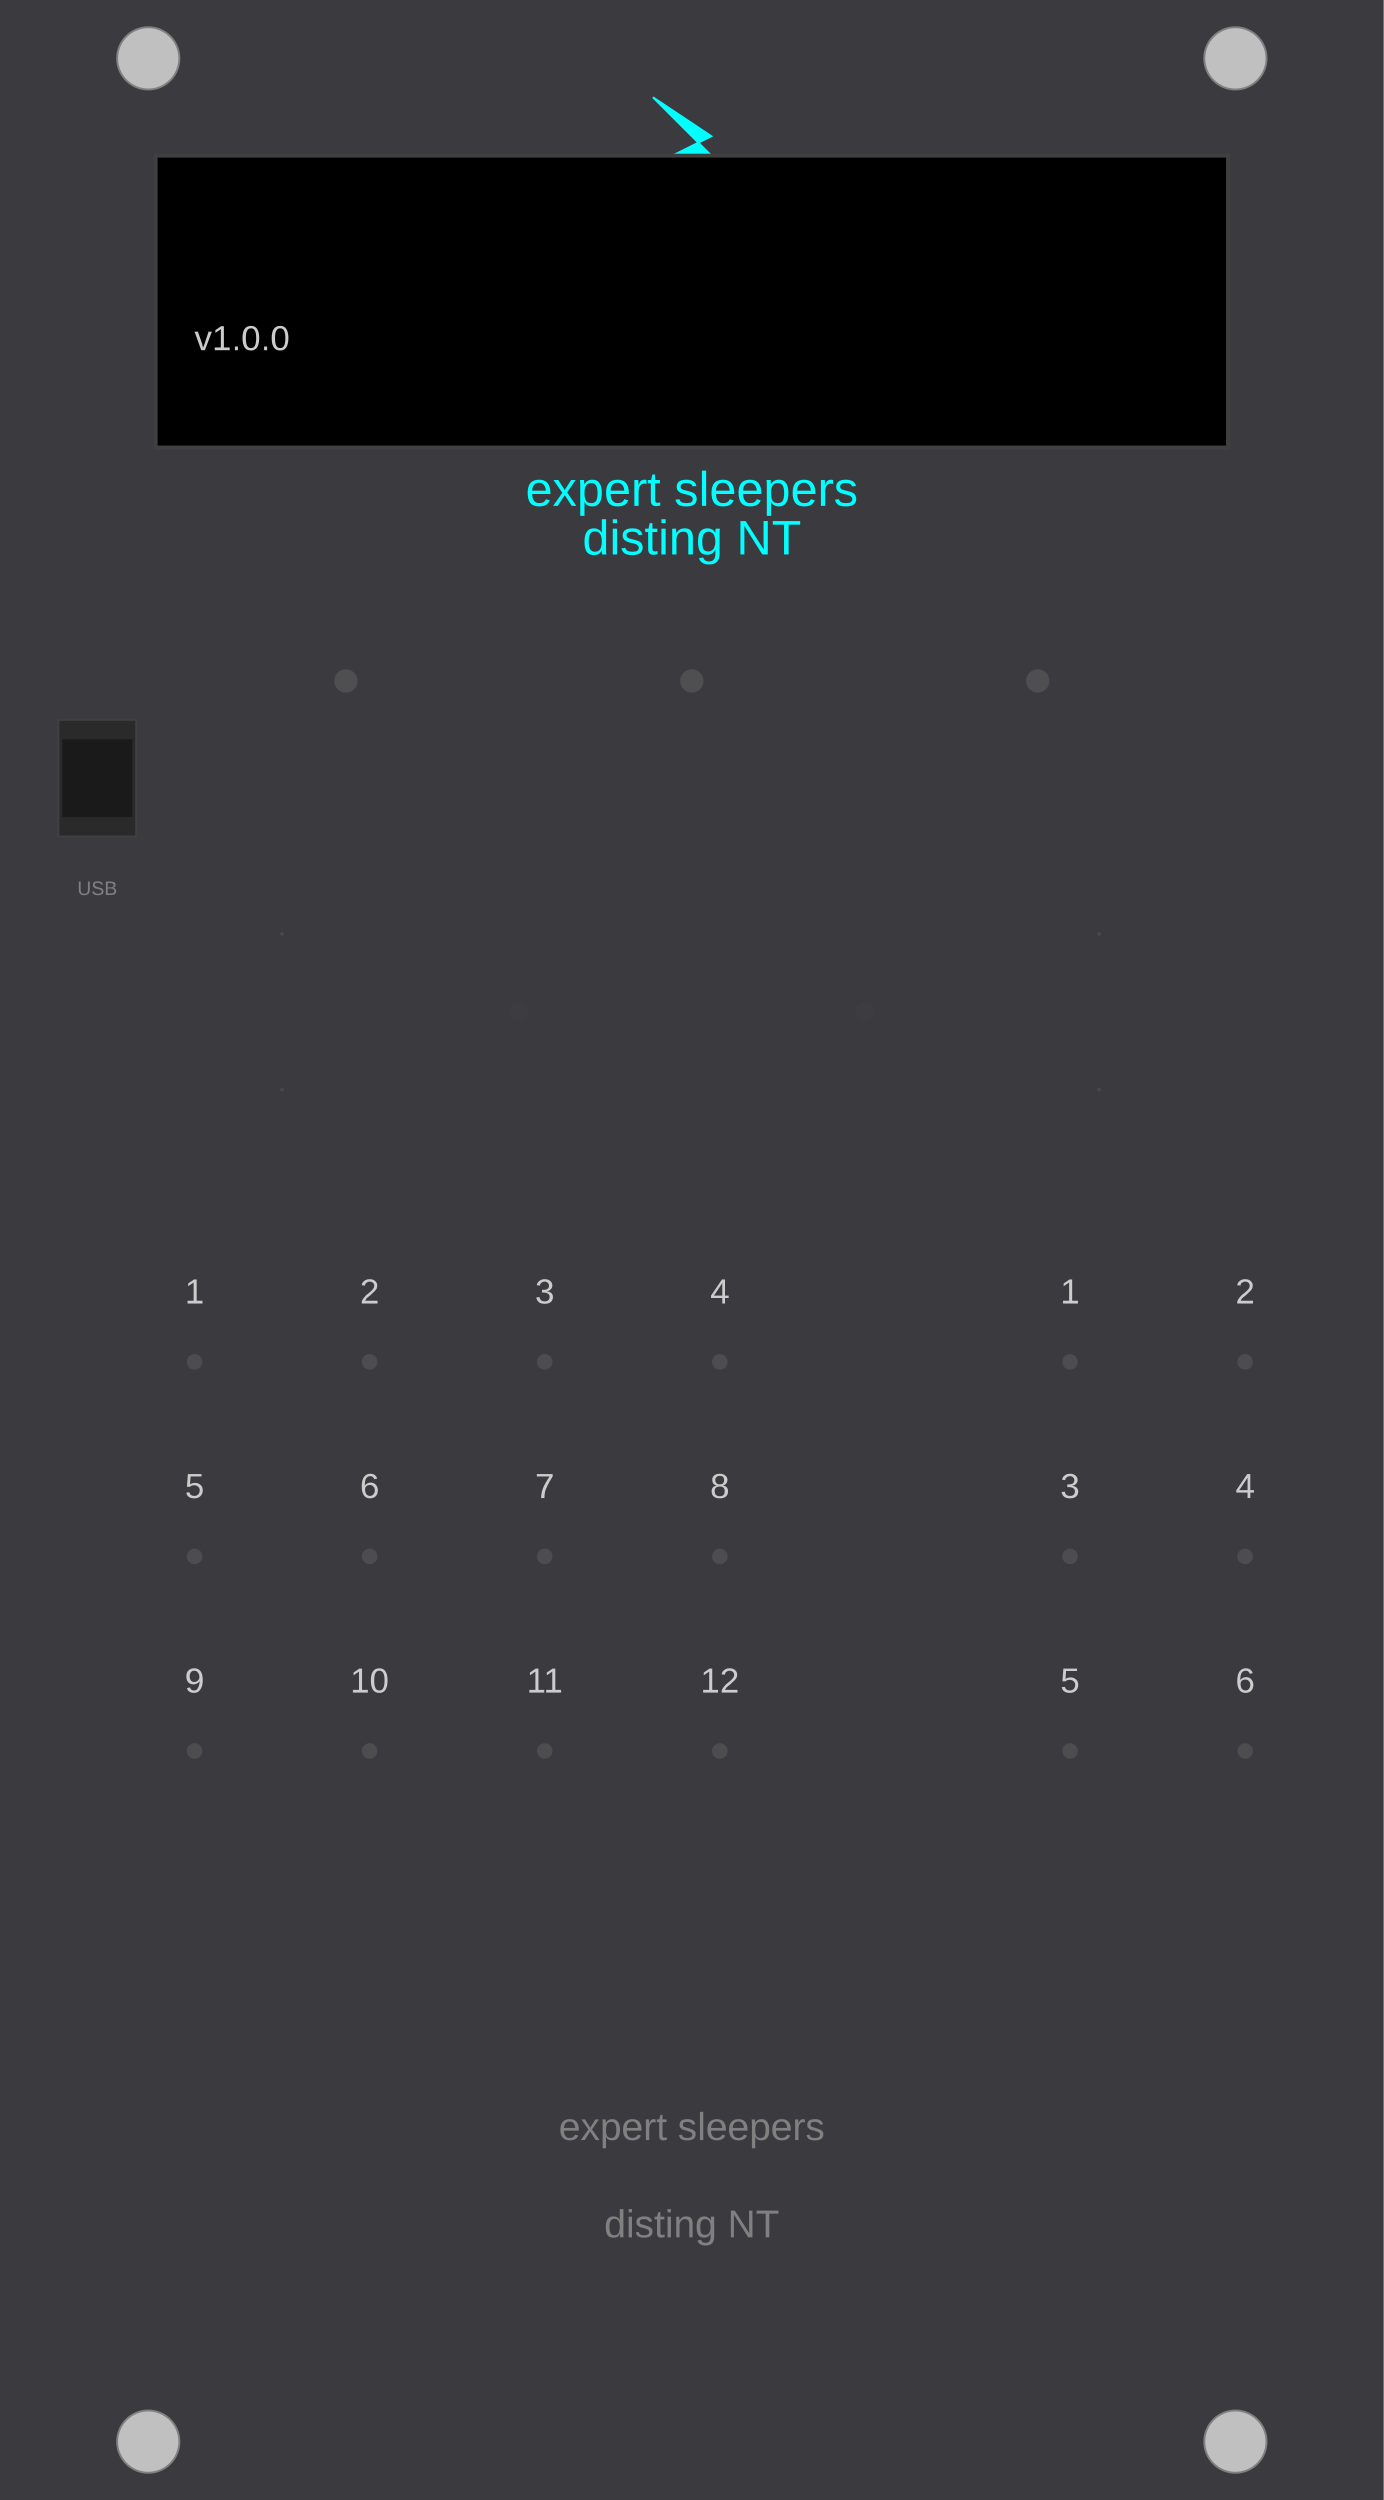
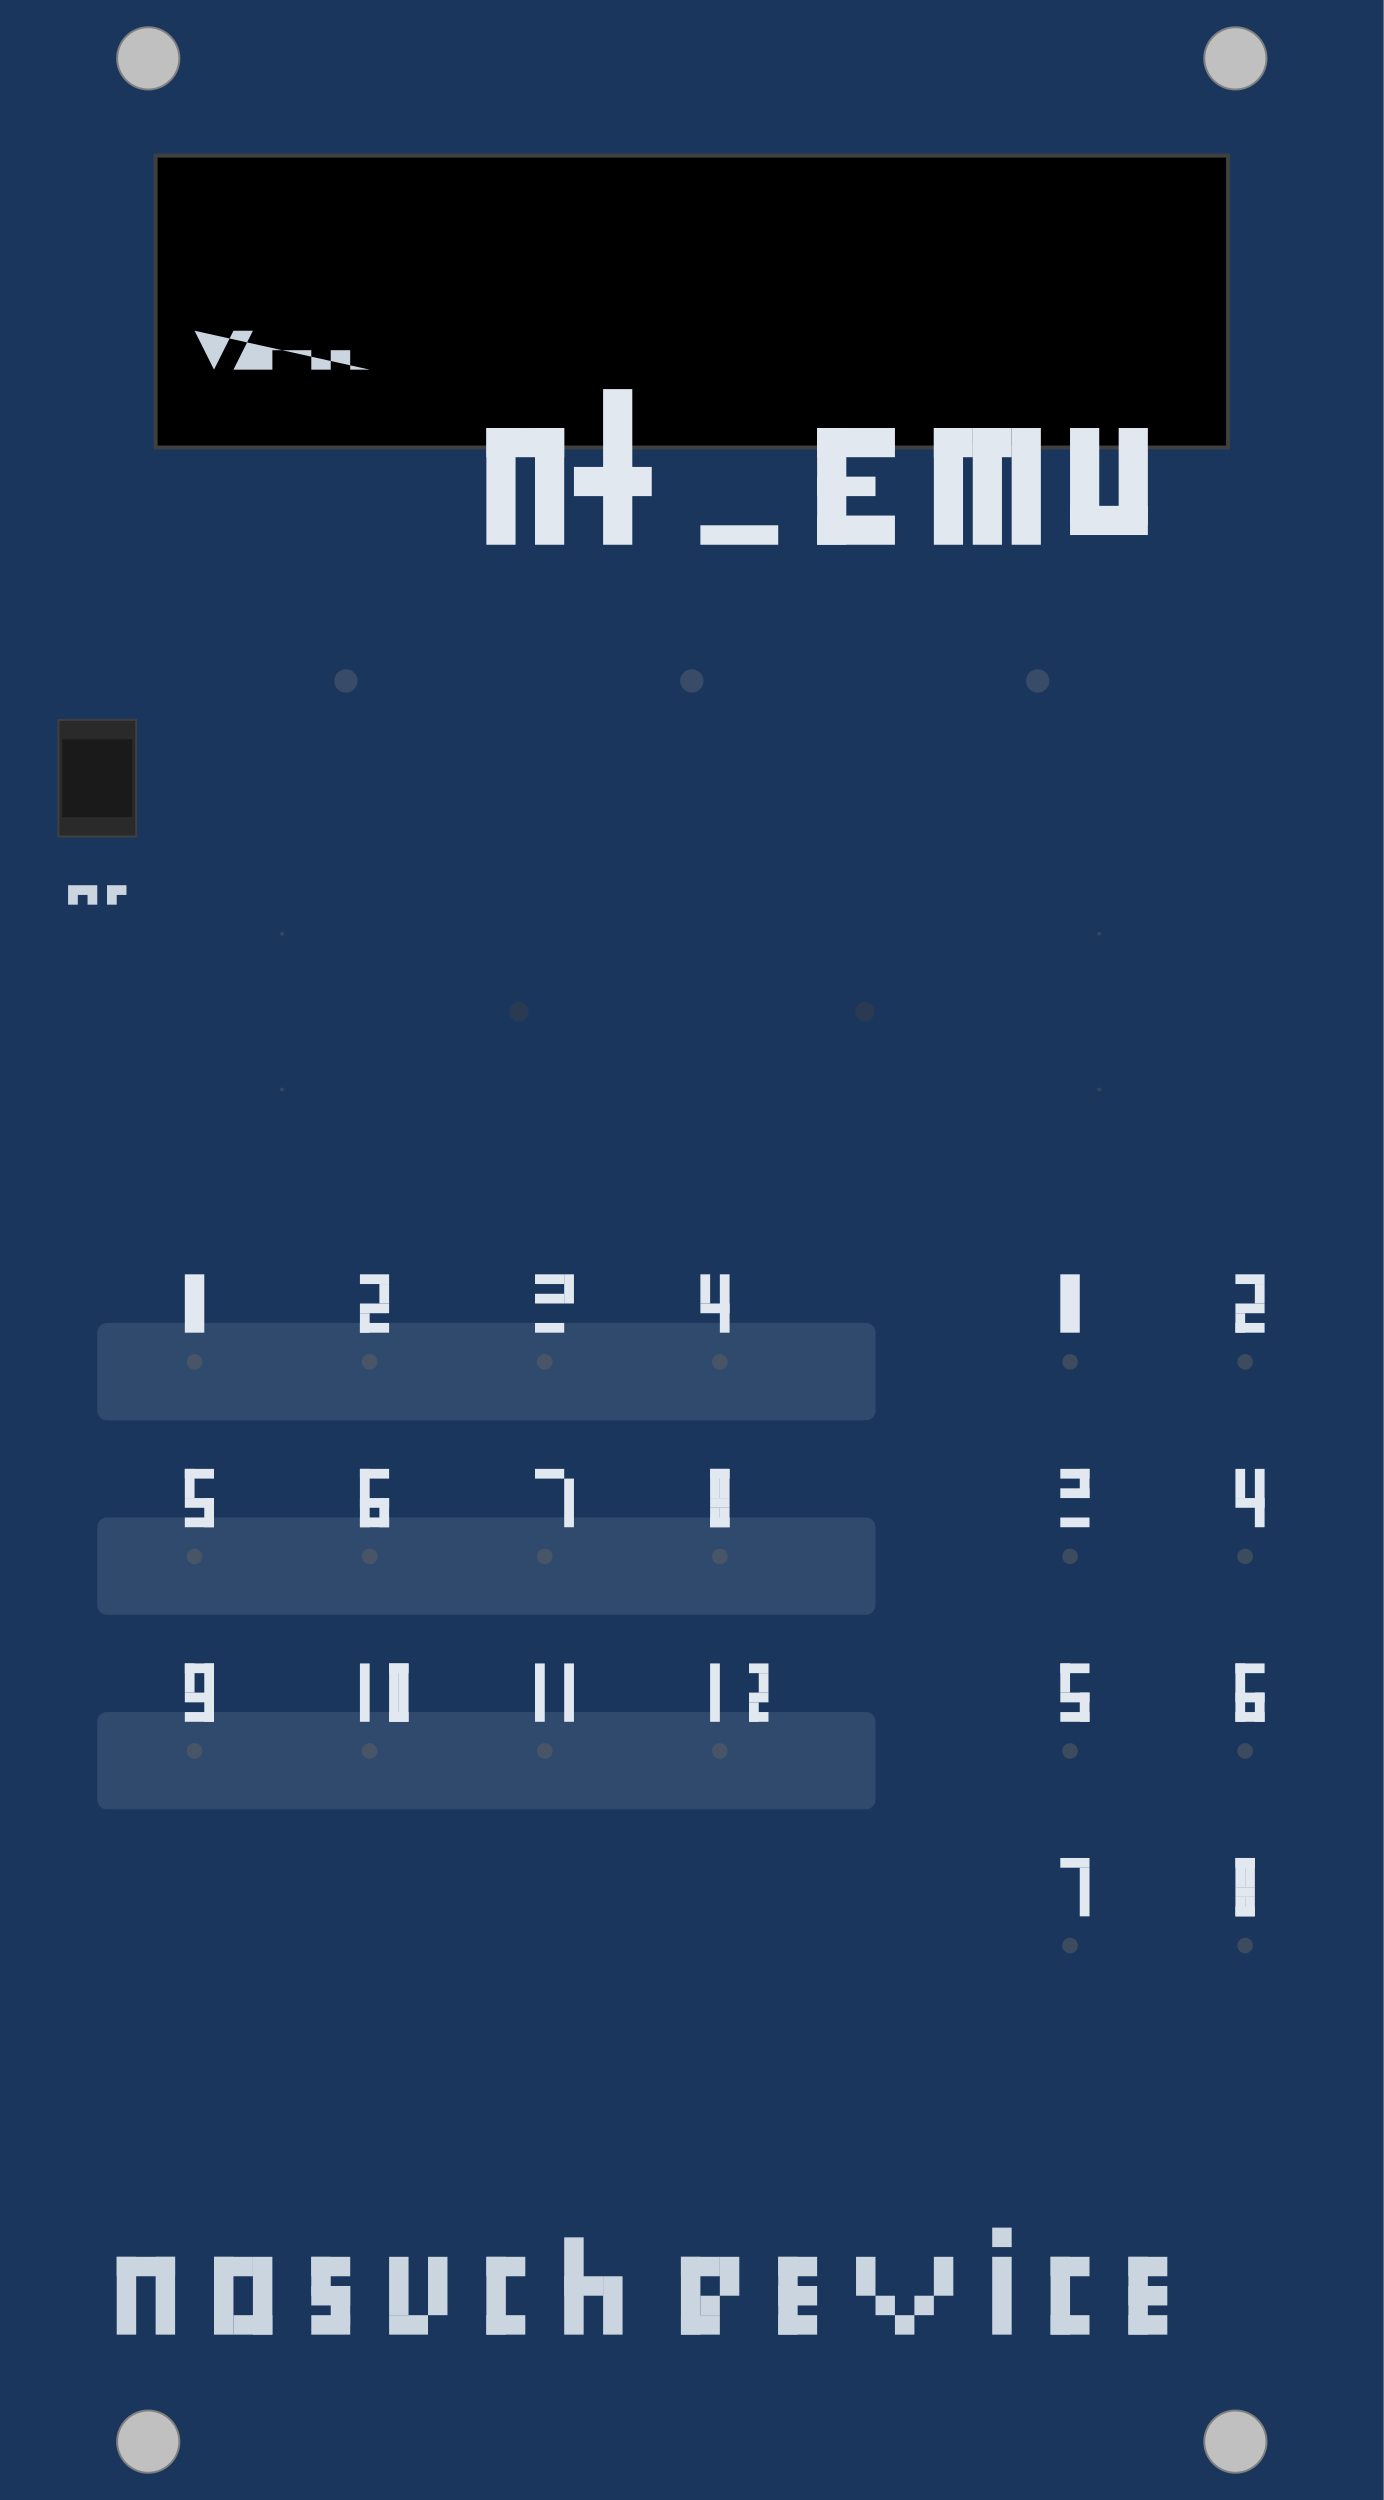
<svg xmlns="http://www.w3.org/2000/svg" width="71.12mm" height="128.5mm" viewBox="0 0 71.12 128.5" version="1.1">
-   <rect style="fill:#3A3A3F;stroke-width:0.265" width="71.12" height="128.5" x="0" y="0" />
+   <rect style="fill:#1A365D;stroke-width:0.265" width="71.12" height="128.5" x="0" y="0" />
  <circle cx="7.62" cy="3.0" r="1.6" fill="#C0C0C0" stroke="#808080" stroke-width="0.1" />
  <circle cx="63.5" cy="3.0" r="1.6" fill="#C0C0C0" stroke="#808080" stroke-width="0.1" />
  <circle cx="7.62" cy="125.5" r="1.6" fill="#C0C0C0" stroke="#808080" stroke-width="0.1" />
  <circle cx="63.5" cy="125.5" r="1.6" fill="#C0C0C0" stroke="#808080" stroke-width="0.1" />
-   <g transform="translate(35.56, 8.0)">
-     <path d="M-2,-3 L1,-1 L-1,0 L2,3 L-1,1 L1,0 Z" fill="#00FFFF" stroke="#00FFFF" stroke-width="0.1" />
-   </g>
  <rect x="8.0" y="8.0" width="55.12" height="15.0" fill="#000000" stroke="#404040" stroke-width="0.2" />
-   <text x="35.56" y="26.0" text-anchor="middle" font-family="Arial, sans-serif" font-size="2.5" fill="#00FFFF">expert sleepers</text>
-   <text x="35.56" y="28.5" text-anchor="middle" font-family="Arial, sans-serif" font-size="2.5" fill="#00FFFF">disting NT</text>
-   <text x="10.0" y="18.0" font-family="Arial, sans-serif" font-size="1.8" fill="#CCCCCC">v1.0.0</text>
+   <g fill="#E2E8F0">
+     <rect x="25" y="22" width="1.5" height="6" />
+     <rect x="25" y="22" width="4" height="1.5" />
+     <rect x="27.5" y="22" width="1.5" height="6" />
+     <rect x="31" y="20" width="1.5" height="8" />
+     <rect x="29.5" y="24" width="4" height="1.5" />
+     <rect x="36" y="27" width="4" height="1" />
+     <rect x="42" y="22" width="4" height="1.5" />
+     <rect x="42" y="22" width="1.5" height="6" />
+     <rect x="42" y="24.5" width="3" height="1" />
+     <rect x="42" y="26.5" width="4" height="1.5" />
+     <rect x="48" y="22" width="1.5" height="6" />
+     <rect x="48" y="22" width="2" height="1.5" />
+     <rect x="50" y="22" width="1.5" height="6" />
+     <rect x="50" y="22" width="2" height="1.5" />
+     <rect x="52" y="22" width="1.5" height="6" />
+     <rect x="55" y="22" width="1.5" height="5" />
+     <rect x="55" y="26" width="4" height="1.5" />
+     <rect x="57.5" y="22" width="1.5" height="5" />
+   </g>
+   <g fill="#CBD5E0" transform="translate(10.0, 18.0)">
+     <path d="M0,-1 L1,1 L2,-1 L3,-1 L2,1 L4,1 L4,0 L6,0 L6,1 L7,1 L7,0 L8,0 L8,1 L9,1" />
+   </g>
  <rect x="3.0" y="37.0" width="4.0" height="6.0" fill="#2A2A2A" stroke="#404040" stroke-width="0.1" />
  <rect x="3.2" y="38.0" width="3.6" height="4.0" fill="#1A1A1A" />
-   <text x="5.0" y="46.0" font-family="Arial, sans-serif" font-size="1.0" fill="#808080" text-anchor="middle">USB</text>
+   <g fill="#CBD5E0" transform="translate(5.0, 46.0)">
+     <path d="M-1.5,-0.5 L-1.5,0.5 L-1,0.5 L-1,0 L-0.5,0 L-0.5,0.5 L0,0.5 L0,-0.5 Z M0.5,-0.5 L0.5,0.5 L1,0.5 L1,0 L1.5,0 L1.5,-0.5 Z" />
+   </g>
  <circle cx="17.78" cy="35.0" r="0.6" fill="#808080" opacity="0.3" />
  <circle cx="35.56" cy="35.0" r="0.6" fill="#808080" opacity="0.3" />
  <circle cx="53.34" cy="35.0" r="0.6" fill="#808080" opacity="0.3" />
  <circle cx="26.67" cy="52.0" r="0.5" fill="#404040" opacity="0.4" />
  <circle cx="44.45" cy="52.0" r="0.5" fill="#404040" opacity="0.4" />
  <circle cx="14.5" cy="48.0" r="0.1" fill="#606060" opacity="0.4" />
  <circle cx="14.5" cy="56.0" r="0.1" fill="#606060" opacity="0.4" />
  <circle cx="56.5" cy="48.0" r="0.1" fill="#606060" opacity="0.4" />
  <circle cx="56.5" cy="56.0" r="0.1" fill="#606060" opacity="0.4" />
+   <rect x="5" y="68" width="40" height="5" fill="#FFFFFF" opacity="0.1" rx="0.5" />
+   <rect x="5" y="78" width="40" height="5" fill="#FFFFFF" opacity="0.1" rx="0.5" />
+   <rect x="5" y="88" width="40" height="5" fill="#FFFFFF" opacity="0.1" rx="0.5" />
  <circle cx="10.0" cy="70.0" r="0.4" fill="#606060" opacity="0.5" />
  <circle cx="19.0" cy="70.0" r="0.4" fill="#606060" opacity="0.5" />
  <circle cx="28.0" cy="70.0" r="0.4" fill="#606060" opacity="0.5" />
  <circle cx="37.0" cy="70.0" r="0.4" fill="#606060" opacity="0.5" />
  <circle cx="10.0" cy="80.0" r="0.4" fill="#606060" opacity="0.5" />
  <circle cx="19.0" cy="80.0" r="0.4" fill="#606060" opacity="0.5" />
  <circle cx="28.0" cy="80.0" r="0.4" fill="#606060" opacity="0.5" />
  <circle cx="37.0" cy="80.0" r="0.4" fill="#606060" opacity="0.5" />
  <circle cx="10.0" cy="90.0" r="0.4" fill="#606060" opacity="0.5" />
  <circle cx="19.0" cy="90.0" r="0.4" fill="#606060" opacity="0.5" />
  <circle cx="28.0" cy="90.0" r="0.4" fill="#606060" opacity="0.5" />
  <circle cx="37.0" cy="90.0" r="0.4" fill="#606060" opacity="0.5" />
  <circle cx="55.0" cy="70.0" r="0.4" fill="#606060" opacity="0.5" />
  <circle cx="64.0" cy="70.0" r="0.4" fill="#606060" opacity="0.5" />
  <circle cx="55.0" cy="80.0" r="0.4" fill="#606060" opacity="0.5" />
  <circle cx="64.0" cy="80.0" r="0.4" fill="#606060" opacity="0.5" />
  <circle cx="55.0" cy="90.0" r="0.4" fill="#606060" opacity="0.5" />
  <circle cx="64.0" cy="90.0" r="0.4" fill="#606060" opacity="0.5" />
-   <text x="10.0" y="67.0" text-anchor="middle" font-family="Arial, sans-serif" font-size="1.8" fill="#CCCCCC">1</text>
-   <text x="19.0" y="67.0" text-anchor="middle" font-family="Arial, sans-serif" font-size="1.8" fill="#CCCCCC">2</text>
-   <text x="28.0" y="67.0" text-anchor="middle" font-family="Arial, sans-serif" font-size="1.8" fill="#CCCCCC">3</text>
-   <text x="37.0" y="67.0" text-anchor="middle" font-family="Arial, sans-serif" font-size="1.8" fill="#CCCCCC">4</text>
-   <text x="10.0" y="77.0" text-anchor="middle" font-family="Arial, sans-serif" font-size="1.8" fill="#CCCCCC">5</text>
-   <text x="19.0" y="77.0" text-anchor="middle" font-family="Arial, sans-serif" font-size="1.8" fill="#CCCCCC">6</text>
-   <text x="28.0" y="77.0" text-anchor="middle" font-family="Arial, sans-serif" font-size="1.8" fill="#CCCCCC">7</text>
-   <text x="37.0" y="77.0" text-anchor="middle" font-family="Arial, sans-serif" font-size="1.8" fill="#CCCCCC">8</text>
-   <text x="10.0" y="87.0" text-anchor="middle" font-family="Arial, sans-serif" font-size="1.8" fill="#CCCCCC">9</text>
-   <text x="19.0" y="87.0" text-anchor="middle" font-family="Arial, sans-serif" font-size="1.8" fill="#CCCCCC">10</text>
-   <text x="28.0" y="87.0" text-anchor="middle" font-family="Arial, sans-serif" font-size="1.8" fill="#CCCCCC">11</text>
-   <text x="37.0" y="87.0" text-anchor="middle" font-family="Arial, sans-serif" font-size="1.8" fill="#CCCCCC">12</text>
-   <text x="55.0" y="67.0" text-anchor="middle" font-family="Arial, sans-serif" font-size="1.8" fill="#CCCCCC">1</text>
-   <text x="64.0" y="67.0" text-anchor="middle" font-family="Arial, sans-serif" font-size="1.8" fill="#CCCCCC">2</text>
-   <text x="55.0" y="77.0" text-anchor="middle" font-family="Arial, sans-serif" font-size="1.8" fill="#CCCCCC">3</text>
-   <text x="64.0" y="77.0" text-anchor="middle" font-family="Arial, sans-serif" font-size="1.8" fill="#CCCCCC">4</text>
-   <text x="55.0" y="87.0" text-anchor="middle" font-family="Arial, sans-serif" font-size="1.8" fill="#CCCCCC">5</text>
-   <text x="64.0" y="87.0" text-anchor="middle" font-family="Arial, sans-serif" font-size="1.8" fill="#CCCCCC">6</text>
-   <text x="35.56" y="110.0" text-anchor="middle" font-family="Arial, sans-serif" font-size="2.0" fill="#808080">expert sleepers</text>
-   <text x="35.56" y="115.0" text-anchor="middle" font-family="Arial, sans-serif" font-size="2.0" fill="#808080">disting NT</text>
+   <circle cx="55.0" cy="100.0" r="0.4" fill="#606060" opacity="0.5" />
+   <circle cx="64.0" cy="100.0" r="0.4" fill="#606060" opacity="0.5" />
+   <g fill="#E2E8F0">
+     <rect x="9.5" y="65.5" width="1" height="3" />
+     <rect x="18.5" y="65.5" width="1.5" height="0.5" />
+     <rect x="19.5" y="66" width="0.5" height="1" />
+     <rect x="18.5" y="67" width="1.5" height="0.5" />
+     <rect x="18.5" y="67.5" width="0.5" height="1" />
+     <rect x="18.5" y="68" width="1.5" height="0.5" />
+     <rect x="27.5" y="65.5" width="1.5" height="0.5" />
+     <rect x="27.5" y="66.5" width="1.5" height="0.5" />
+     <rect x="29" y="65.5" width="0.5" height="1.5" />
+     <rect x="27.5" y="68" width="1.5" height="0.5" />
+     <rect x="36" y="65.5" width="0.5" height="1.5" />
+     <rect x="37" y="65.5" width="0.5" height="3" />
+     <rect x="36" y="67" width="1.5" height="0.5" />
+     <rect x="9.5" y="75.5" width="1.5" height="0.5" />
+     <rect x="9.5" y="75.5" width="0.5" height="1.5" />
+     <rect x="9.5" y="77" width="1.5" height="0.5" />
+     <rect x="10.5" y="77" width="0.5" height="1.5" />
+     <rect x="9.5" y="78" width="1.5" height="0.5" />
+     <rect x="18.5" y="75.5" width="1.5" height="0.5" />
+     <rect x="18.5" y="75.5" width="0.5" height="3" />
+     <rect x="18.5" y="77" width="1.5" height="0.5" />
+     <rect x="19.5" y="77" width="0.5" height="1.5" />
+     <rect x="18.5" y="78" width="1.5" height="0.5" />
+     <rect x="27.5" y="75.5" width="1.5" height="0.5" />
+     <rect x="29" y="76" width="0.5" height="2.5" />
+     <rect x="36.5" y="75.5" width="1" height="0.5" />
+     <rect x="36.5" y="77" width="1" height="0.5" />
+     <rect x="36.5" y="78" width="1" height="0.5" />
+     <rect x="36.5" y="75.5" width="0.5" height="1.5" />
+     <rect x="37" y="75.5" width="0.5" height="1.5" />
+     <rect x="36.5" y="77.5" width="0.5" height="1" />
+     <rect x="37" y="77.5" width="0.5" height="1" />
+     <rect x="9.5" y="85.5" width="1.5" height="0.5" />
+     <rect x="9.5" y="85.5" width="0.5" height="1.5" />
+     <rect x="9.5" y="87" width="1.5" height="0.5" />
+     <rect x="10.5" y="85.5" width="0.5" height="3" />
+     <rect x="9.5" y="88" width="1.5" height="0.5" />
+     <rect x="18.5" y="85.5" width="0.5" height="3" />
+     <rect x="20" y="85.5" width="1" height="0.5" />
+     <rect x="20" y="85.5" width="0.5" height="3" />
+     <rect x="20.5" y="85.5" width="0.5" height="3" />
+     <rect x="20" y="88" width="1" height="0.5" />
+     <rect x="27.5" y="85.5" width="0.5" height="3" />
+     <rect x="29" y="85.5" width="0.5" height="3" />
+     <rect x="36.5" y="85.5" width="0.5" height="3" />
+     <rect x="38.5" y="85.5" width="1" height="0.5" />
+     <rect x="39" y="86" width="0.5" height="1" />
+     <rect x="38.5" y="87" width="1" height="0.5" />
+     <rect x="38.5" y="87.5" width="0.5" height="1" />
+     <rect x="38.5" y="88" width="1" height="0.5" />
+   </g>
+   <g fill="#E2E8F0">
+     <rect x="54.5" y="65.5" width="1" height="3" />
+     <rect x="63.5" y="65.5" width="1.5" height="0.5" />
+     <rect x="64.5" y="66" width="0.5" height="1" />
+     <rect x="63.5" y="67" width="1.5" height="0.5" />
+     <rect x="63.5" y="67.5" width="0.5" height="1" />
+     <rect x="63.5" y="68" width="1.5" height="0.5" />
+     <rect x="54.5" y="75.5" width="1.5" height="0.5" />
+     <rect x="54.5" y="76.5" width="1.5" height="0.5" />
+     <rect x="55.5" y="75.5" width="0.5" height="1.5" />
+     <rect x="54.5" y="78" width="1.5" height="0.5" />
+     <rect x="63.5" y="75.5" width="0.5" height="1.5" />
+     <rect x="64.5" y="75.5" width="0.5" height="3" />
+     <rect x="63.5" y="77" width="1.5" height="0.5" />
+     <rect x="54.5" y="85.5" width="1.5" height="0.5" />
+     <rect x="54.5" y="85.5" width="0.5" height="1.5" />
+     <rect x="54.5" y="87" width="1.5" height="0.5" />
+     <rect x="55.5" y="87" width="0.5" height="1.5" />
+     <rect x="54.5" y="88" width="1.5" height="0.5" />
+     <rect x="63.5" y="85.5" width="1.5" height="0.5" />
+     <rect x="63.5" y="85.5" width="0.5" height="3" />
+     <rect x="63.5" y="87" width="1.5" height="0.5" />
+     <rect x="64.5" y="87" width="0.5" height="1.5" />
+     <rect x="63.5" y="88" width="1.5" height="0.5" />
+     <rect x="54.5" y="95.5" width="1.5" height="0.5" />
+     <rect x="55.5" y="96" width="0.5" height="2.5" />
+     <rect x="63.5" y="95.5" width="1" height="0.5" />
+     <rect x="63.5" y="97" width="1" height="0.5" />
+     <rect x="63.5" y="98" width="1" height="0.5" />
+     <rect x="63.5" y="95.5" width="0.5" height="1.5" />
+     <rect x="64" y="95.5" width="0.5" height="1.5" />
+     <rect x="63.5" y="97.5" width="0.5" height="1" />
+     <rect x="64" y="97.5" width="0.5" height="1" />
+   </g>
+   <g fill="#CBD5E0">
+     <rect x="6" y="116" width="1" height="4" />
+     <rect x="6" y="116" width="3" height="1" />
+     <rect x="8" y="116" width="1" height="4" />
+     <rect x="11" y="116" width="2" height="1" />
+     <rect x="11" y="116" width="1" height="4" />
+     <rect x="12" y="119" width="2" height="1" />
+     <rect x="13" y="116" width="1" height="4" />
+     <rect x="16" y="116" width="2" height="1" />
+     <rect x="16" y="116" width="1" height="2" />
+     <rect x="16" y="117.5" width="2" height="1" />
+     <rect x="17" y="117.5" width="1" height="2" />
+     <rect x="16" y="119" width="2" height="1" />
+     <rect x="20" y="116" width="1" height="3" />
+     <rect x="20" y="119" width="2" height="1" />
+     <rect x="22" y="116" width="1" height="3" />
+     <rect x="25" y="116" width="2" height="1" />
+     <rect x="25" y="116" width="1" height="4" />
+     <rect x="25" y="119" width="2" height="1" />
+     <rect x="29" y="115" width="1" height="5" />
+     <rect x="29" y="117" width="2" height="1" />
+     <rect x="31" y="117" width="1" height="3" />
+     <rect x="35" y="116" width="1" height="4" />
+     <rect x="35" y="116" width="2" height="1" />
+     <rect x="37" y="116" width="1" height="2" />
+     <rect x="36" y="118" width="1" height="1" />
+     <rect x="35" y="119" width="2" height="1" />
+     <rect x="40" y="116" width="2" height="1" />
+     <rect x="40" y="116" width="1" height="4" />
+     <rect x="40" y="117.5" width="2" height="1" />
+     <rect x="40" y="119" width="2" height="1" />
+     <rect x="44" y="116" width="1" height="2" />
+     <rect x="45" y="118" width="1" height="1" />
+     <rect x="46" y="119" width="1" height="1" />
+     <rect x="47" y="118" width="1" height="1" />
+     <rect x="48" y="116" width="1" height="2" />
+     <rect x="51" y="114.5" width="1" height="1" />
+     <rect x="51" y="116" width="1" height="4" />
+     <rect x="54" y="116" width="2" height="1" />
+     <rect x="54" y="116" width="1" height="4" />
+     <rect x="54" y="119" width="2" height="1" />
+     <rect x="58" y="116" width="2" height="1" />
+     <rect x="58" y="116" width="1" height="4" />
+     <rect x="58" y="117.5" width="2" height="1" />
+     <rect x="58" y="119" width="2" height="1" />
+   </g>
</svg>
